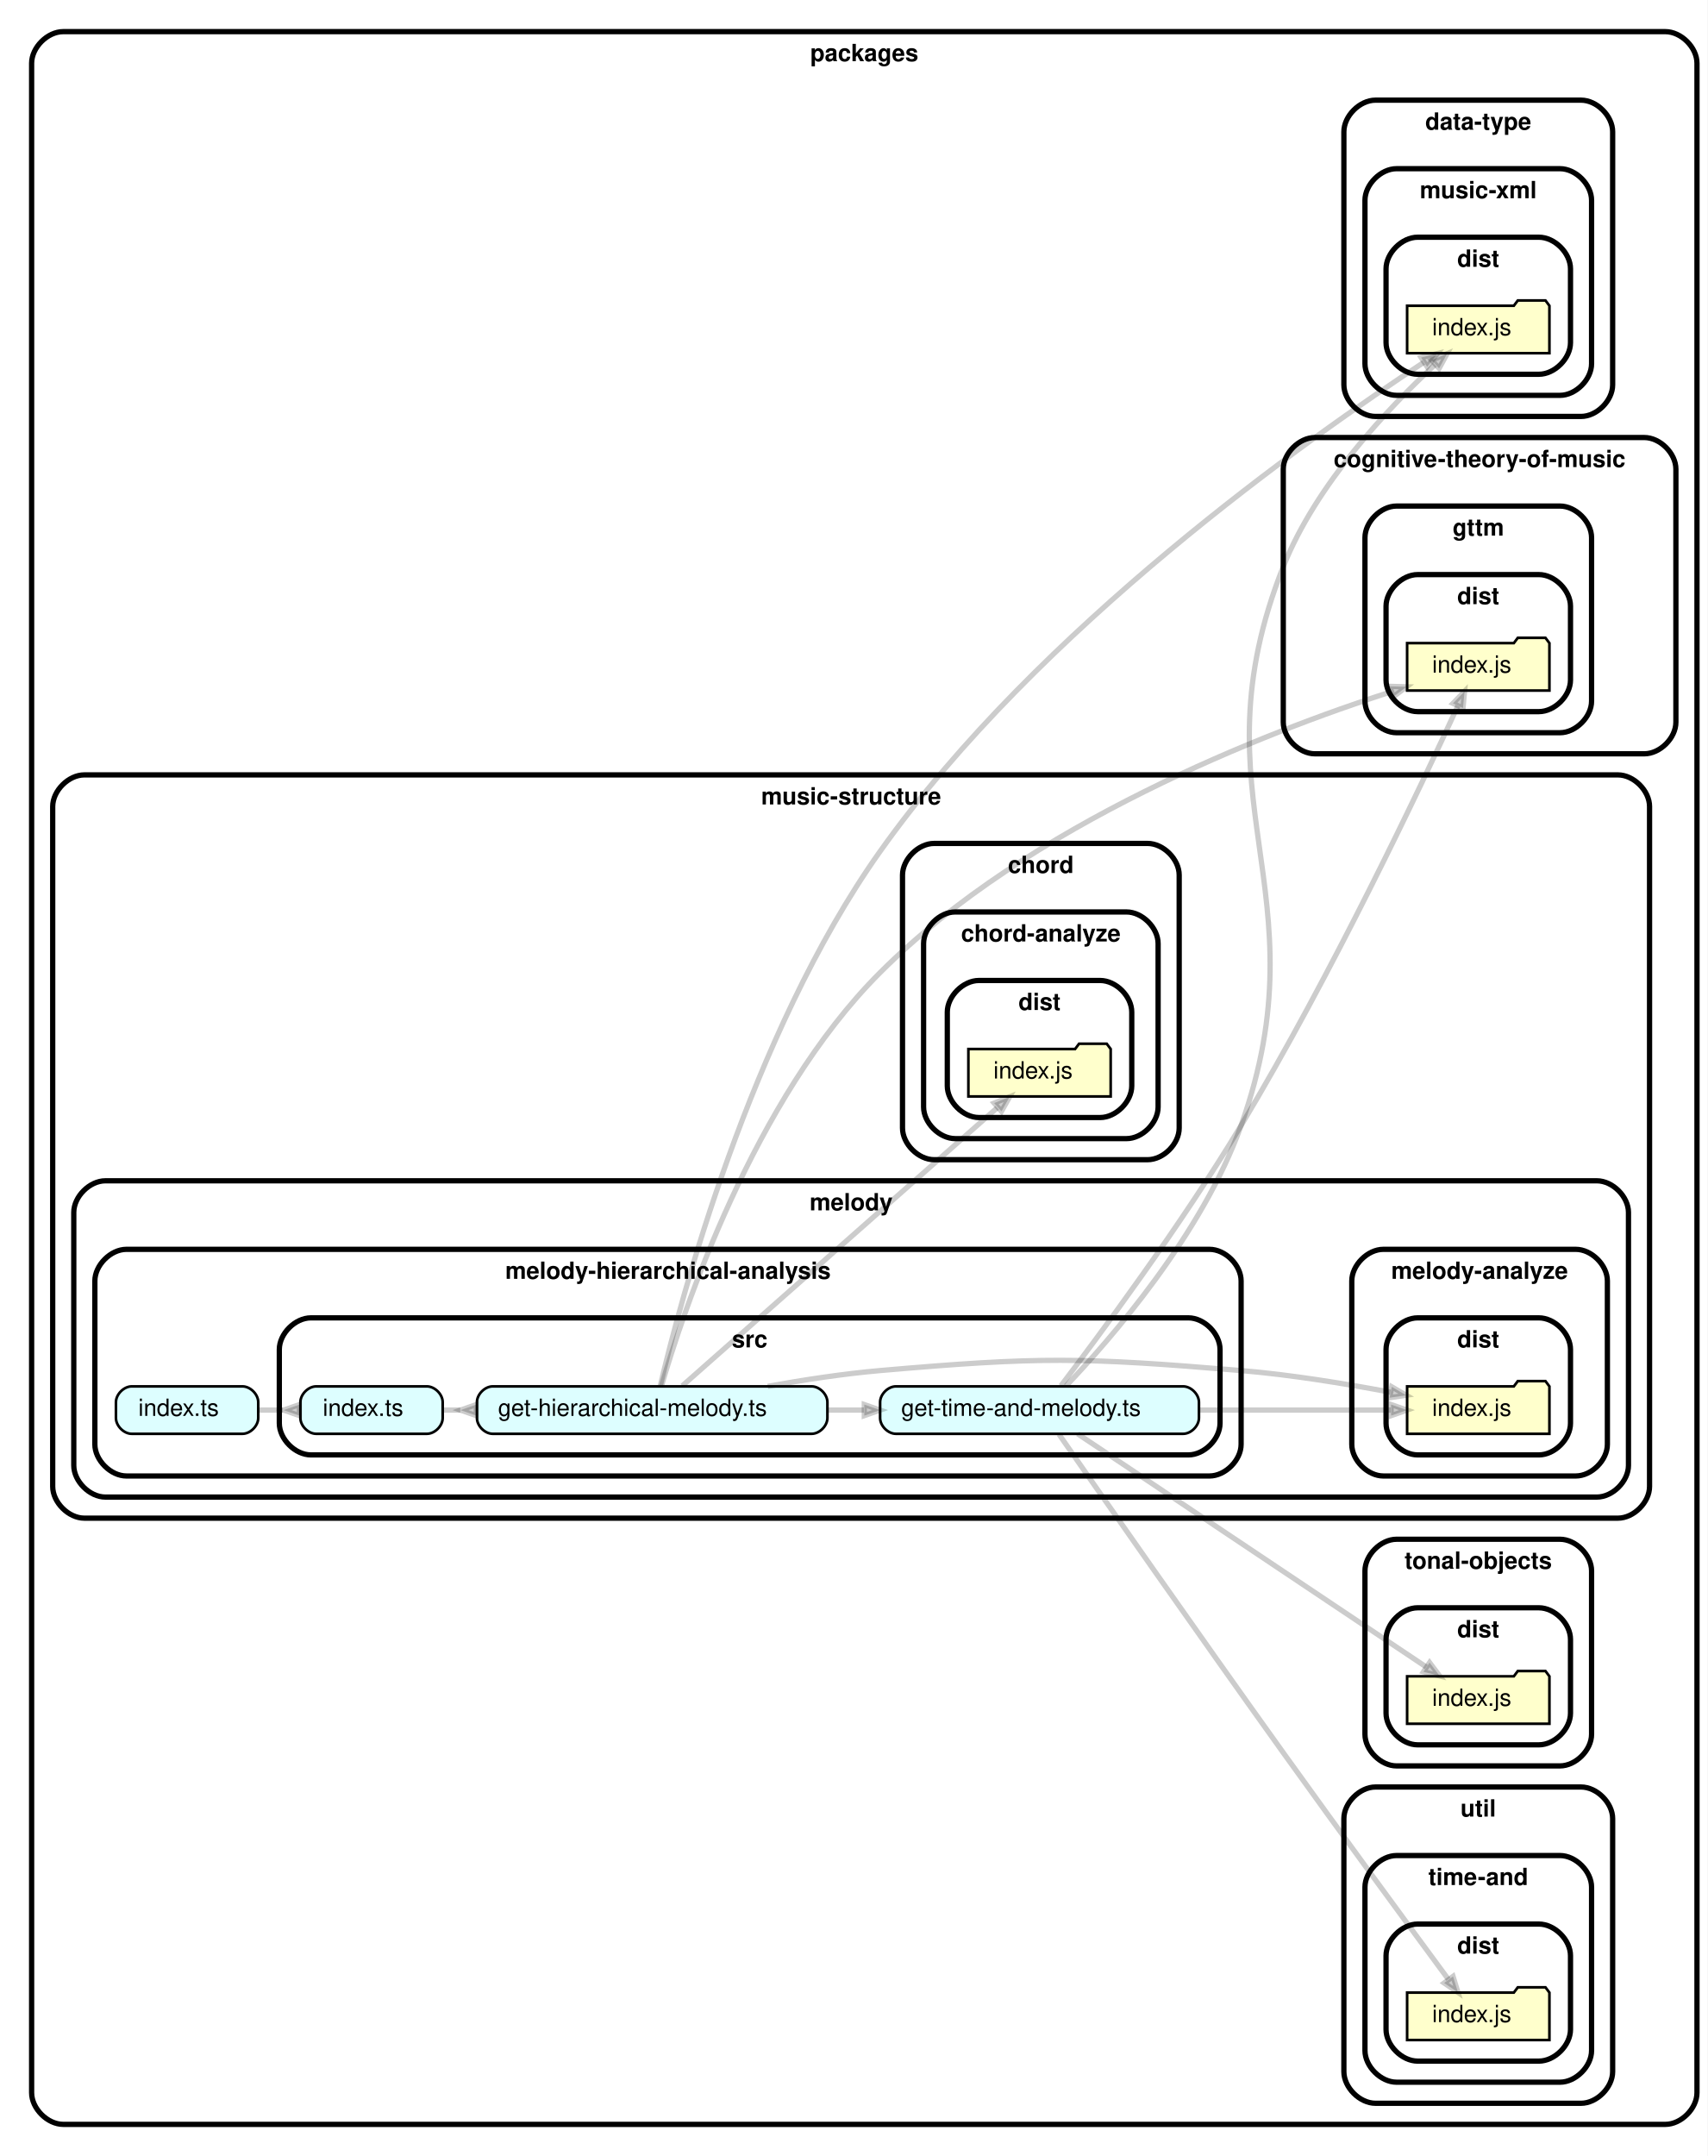
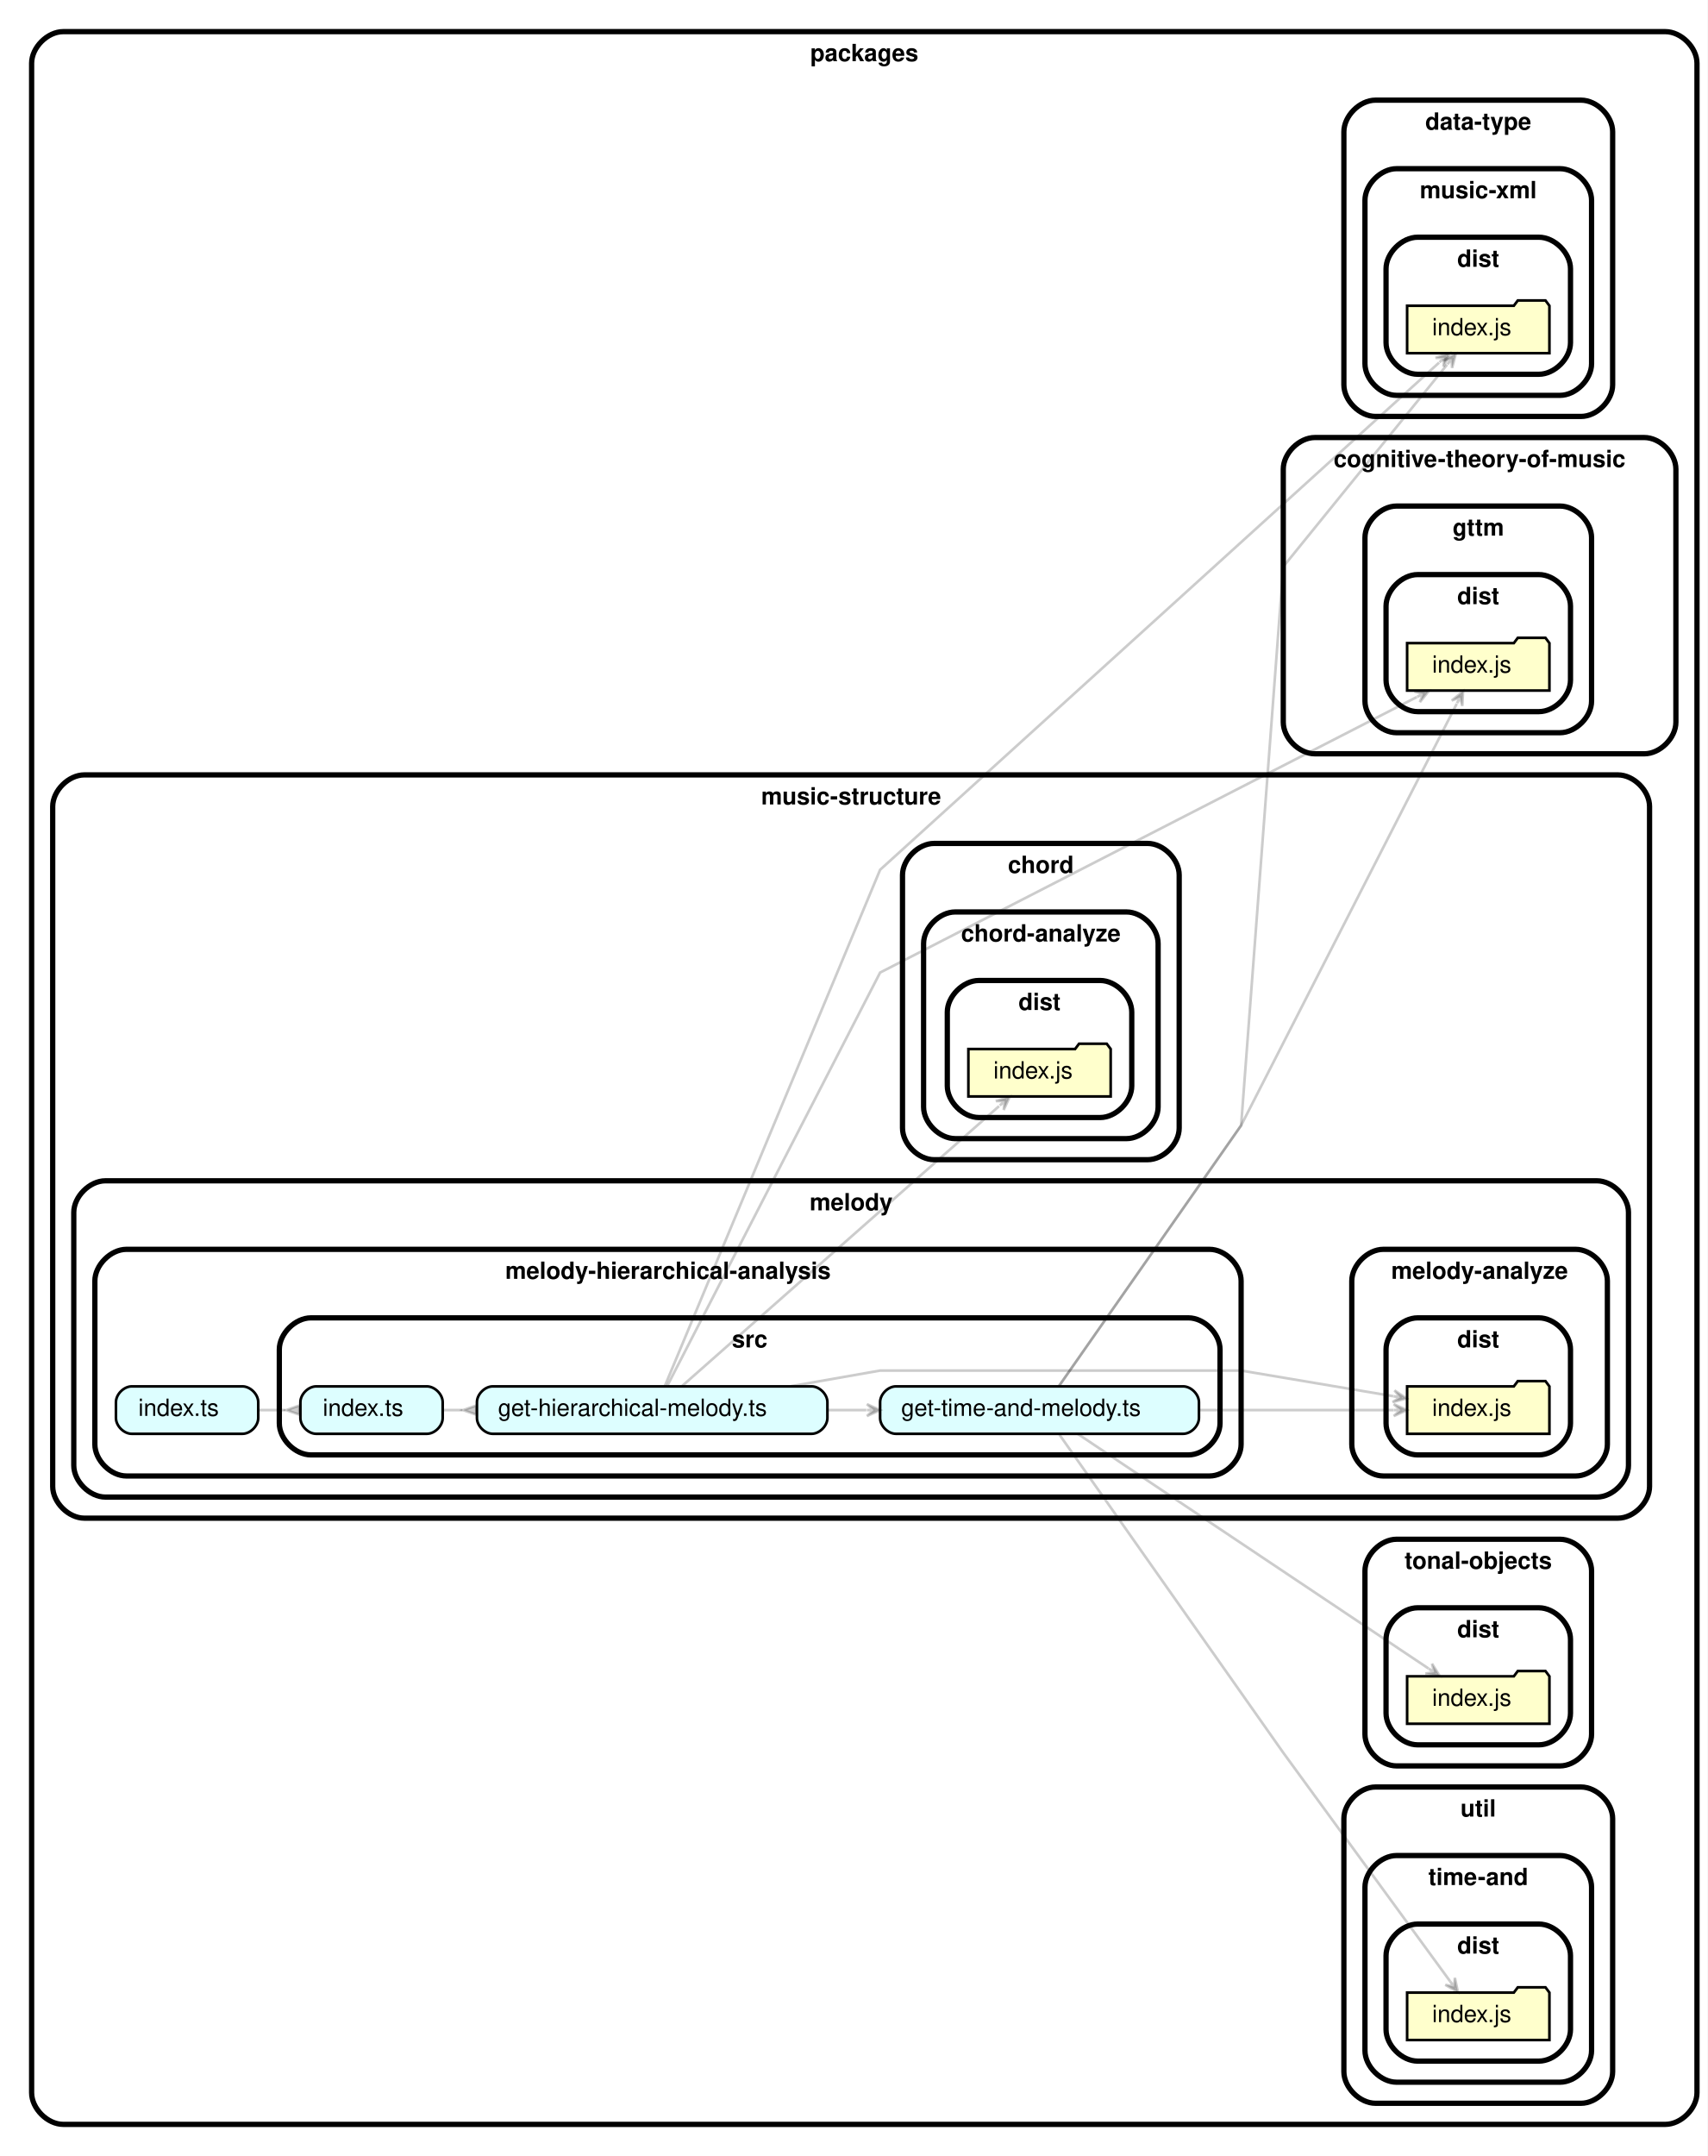
<svg xmlns="http://www.w3.org/2000/svg" xmlns:xlink="http://www.w3.org/1999/xlink" width="648pt" height="818pt" viewBox="0.00 0.00 648.00 818.00">
  <g id="graph0" class="graph" transform="scale(1 1) rotate(0) translate(4 814)">
    <polygon fill="white" stroke="transparent" points="-4,4 -4,-814 644,-814 644,4 -4,4" />
    <g id="clust1" class="cluster">
      <path fill="#ffffff" stroke="black" stroke-width="2" d="M20,-8C20,-8 628,-8 628,-8 634,-8 640,-14 640,-20 640,-20 640,-790 640,-790 640,-796 634,-802 628,-802 628,-802 20,-802 20,-802 14,-802 8,-796 8,-790 8,-790 8,-20 8,-20 8,-14 14,-8 20,-8" />
      <text text-anchor="middle" x="324" y="-790.8" font-family="Helvetica,sans-Serif" font-weight="bold" font-size="9.00">packages</text>
    </g>
    <g id="clust2" class="cluster">
      <path fill="#ffffff" stroke="black" stroke-width="2" d="M495,-528C495,-528 620,-528 620,-528 626,-528 632,-534 632,-540 632,-540 632,-636 632,-636 632,-642 626,-648 620,-648 620,-648 495,-648 495,-648 489,-648 483,-642 483,-636 483,-636 483,-540 483,-540 483,-534 489,-528 495,-528" />
      <text text-anchor="middle" x="557.5" y="-636.8" font-family="Helvetica,sans-Serif" font-weight="bold" font-size="9.00">cognitive-theory-of-music</text>
    </g>
    <g id="clust3" class="cluster">
      <path fill="#ffffff" stroke="black" stroke-width="2" d="M526,-536C526,-536 588,-536 588,-536 594,-536 600,-542 600,-548 600,-548 600,-610 600,-610 600,-616 594,-622 588,-622 588,-622 526,-622 526,-622 520,-622 514,-616 514,-610 514,-610 514,-548 514,-548 514,-542 520,-536 526,-536" />
      <text text-anchor="middle" x="557" y="-610.8" font-family="Helvetica,sans-Serif" font-weight="bold" font-size="9.00">gttm</text>
    </g>
    <g id="clust4" class="cluster">
      <path fill="#ffffff" stroke="black" stroke-width="2" d="M534,-544C534,-544 580,-544 580,-544 586,-544 592,-550 592,-556 592,-556 592,-584 592,-584 592,-590 586,-596 580,-596 580,-596 534,-596 534,-596 528,-596 522,-590 522,-584 522,-584 522,-556 522,-556 522,-550 528,-544 534,-544" />
      <text text-anchor="middle" x="557" y="-584.8" font-family="Helvetica,sans-Serif" font-weight="bold" font-size="9.00">dist</text>
    </g>
    <g id="clust5" class="cluster">
      <path fill="#ffffff" stroke="black" stroke-width="2" d="M518,-656C518,-656 596,-656 596,-656 602,-656 608,-662 608,-668 608,-668 608,-764 608,-764 608,-770 602,-776 596,-776 596,-776 518,-776 518,-776 512,-776 506,-770 506,-764 506,-764 506,-668 506,-668 506,-662 512,-656 518,-656" />
      <text text-anchor="middle" x="557" y="-764.8" font-family="Helvetica,sans-Serif" font-weight="bold" font-size="9.00">data-type</text>
    </g>
    <g id="clust6" class="cluster">
      <path fill="#ffffff" stroke="black" stroke-width="2" d="M526,-664C526,-664 588,-664 588,-664 594,-664 600,-670 600,-676 600,-676 600,-738 600,-738 600,-744 594,-750 588,-750 588,-750 526,-750 526,-750 520,-750 514,-744 514,-738 514,-738 514,-676 514,-676 514,-670 520,-664 526,-664" />
      <text text-anchor="middle" x="557" y="-738.8" font-family="Helvetica,sans-Serif" font-weight="bold" font-size="9.00">music-xml</text>
    </g>
    <g id="clust7" class="cluster">
      <path fill="#ffffff" stroke="black" stroke-width="2" d="M534,-672C534,-672 580,-672 580,-672 586,-672 592,-678 592,-684 592,-684 592,-712 592,-712 592,-718 586,-724 580,-724 580,-724 534,-724 534,-724 528,-724 522,-718 522,-712 522,-712 522,-684 522,-684 522,-678 528,-672 534,-672" />
      <text text-anchor="middle" x="557" y="-712.8" font-family="Helvetica,sans-Serif" font-weight="bold" font-size="9.00">dist</text>
    </g>
    <g id="clust8" class="cluster">
      <path fill="#ffffff" stroke="black" stroke-width="2" d="M28,-238C28,-238 610,-238 610,-238 616,-238 622,-244 622,-250 622,-250 622,-508 622,-508 622,-514 616,-520 610,-520 610,-520 28,-520 28,-520 22,-520 16,-514 16,-508 16,-508 16,-250 16,-250 16,-244 22,-238 28,-238" />
      <text text-anchor="middle" x="319" y="-508.8" font-family="Helvetica,sans-Serif" font-weight="bold" font-size="9.00">music-structure</text>
    </g>
    <g id="clust9" class="cluster">
      <path fill="#ffffff" stroke="black" stroke-width="2" d="M350.5,-374C350.5,-374 431.5,-374 431.5,-374 437.5,-374 443.5,-380 443.5,-386 443.5,-386 443.5,-482 443.5,-482 443.5,-488 437.5,-494 431.5,-494 431.5,-494 350.5,-494 350.5,-494 344.5,-494 338.5,-488 338.5,-482 338.5,-482 338.5,-386 338.5,-386 338.5,-380 344.5,-374 350.5,-374" />
      <text text-anchor="middle" x="391" y="-482.8" font-family="Helvetica,sans-Serif" font-weight="bold" font-size="9.00">chord</text>
    </g>
    <g id="clust10" class="cluster">
      <path fill="#ffffff" stroke="black" stroke-width="2" d="M358.5,-382C358.5,-382 423.5,-382 423.5,-382 429.5,-382 435.5,-388 435.5,-394 435.5,-394 435.5,-456 435.5,-456 435.5,-462 429.5,-468 423.5,-468 423.5,-468 358.5,-468 358.5,-468 352.5,-468 346.5,-462 346.5,-456 346.5,-456 346.5,-394 346.5,-394 346.5,-388 352.5,-382 358.5,-382" />
      <text text-anchor="middle" x="391" y="-456.8" font-family="Helvetica,sans-Serif" font-weight="bold" font-size="9.00">chord-analyze</text>
    </g>
    <g id="clust11" class="cluster">
      <path fill="#ffffff" stroke="black" stroke-width="2" d="M367.5,-390C367.5,-390 413.5,-390 413.5,-390 419.5,-390 425.5,-396 425.5,-402 425.5,-402 425.5,-430 425.5,-430 425.5,-436 419.5,-442 413.5,-442 413.5,-442 367.5,-442 367.5,-442 361.5,-442 355.5,-436 355.5,-430 355.5,-430 355.5,-402 355.5,-402 355.5,-396 361.5,-390 367.5,-390" />
      <text text-anchor="middle" x="390.5" y="-430.8" font-family="Helvetica,sans-Serif" font-weight="bold" font-size="9.00">dist</text>
    </g>
    <g id="clust12" class="cluster">
      <path fill="#ffffff" stroke="black" stroke-width="2" d="M36,-246C36,-246 602,-246 602,-246 608,-246 614,-252 614,-258 614,-258 614,-354 614,-354 614,-360 608,-366 602,-366 602,-366 36,-366 36,-366 30,-366 24,-360 24,-354 24,-354 24,-258 24,-258 24,-252 30,-246 36,-246" />
      <text text-anchor="middle" x="319" y="-354.8" font-family="Helvetica,sans-Serif" font-weight="bold" font-size="9.00">melody</text>
    </g>
    <g id="clust13" class="cluster">
      <path fill="#ffffff" stroke="black" stroke-width="2" d="M521,-254C521,-254 594,-254 594,-254 600,-254 606,-260 606,-266 606,-266 606,-328 606,-328 606,-334 600,-340 594,-340 594,-340 521,-340 521,-340 515,-340 509,-334 509,-328 509,-328 509,-266 509,-266 509,-260 515,-254 521,-254" />
      <text text-anchor="middle" x="557.5" y="-328.8" font-family="Helvetica,sans-Serif" font-weight="bold" font-size="9.00">melody-analyze</text>
    </g>
    <g id="clust14" class="cluster">
      <path fill="#ffffff" stroke="black" stroke-width="2" d="M534,-262C534,-262 580,-262 580,-262 586,-262 592,-268 592,-274 592,-274 592,-302 592,-302 592,-308 586,-314 580,-314 580,-314 534,-314 534,-314 528,-314 522,-308 522,-302 522,-302 522,-274 522,-274 522,-268 528,-262 534,-262" />
      <text text-anchor="middle" x="557" y="-302.8" font-family="Helvetica,sans-Serif" font-weight="bold" font-size="9.00">dist</text>
    </g>
    <g id="clust15" class="cluster">
      <path fill="#ffffff" stroke="black" stroke-width="2" d="M44,-254C44,-254 455,-254 455,-254 461,-254 467,-260 467,-266 467,-266 467,-328 467,-328 467,-334 461,-340 455,-340 455,-340 44,-340 44,-340 38,-340 32,-334 32,-328 32,-328 32,-266 32,-266 32,-260 38,-254 44,-254" />
      <text text-anchor="middle" x="249.5" y="-328.8" font-family="Helvetica,sans-Serif" font-weight="bold" font-size="9.00">melody-hierarchical-analysis</text>
    </g>
    <g id="clust16" class="cluster">
      <path fill="#ffffff" stroke="black" stroke-width="2" d="M114,-262C114,-262 447,-262 447,-262 453,-262 459,-268 459,-274 459,-274 459,-302 459,-302 459,-308 453,-314 447,-314 447,-314 114,-314 114,-314 108,-314 102,-308 102,-302 102,-302 102,-274 102,-274 102,-268 108,-262 114,-262" />
      <text text-anchor="middle" x="280.5" y="-302.8" font-family="Helvetica,sans-Serif" font-weight="bold" font-size="9.00">src</text>
    </g>
    <g id="clust17" class="cluster">
      <path fill="#ffffff" stroke="black" stroke-width="2" d="M526,-144C526,-144 588,-144 588,-144 594,-144 600,-150 600,-156 600,-156 600,-218 600,-218 600,-224 594,-230 588,-230 588,-230 526,-230 526,-230 520,-230 514,-224 514,-218 514,-218 514,-156 514,-156 514,-150 520,-144 526,-144" />
      <text text-anchor="middle" x="557" y="-218.8" font-family="Helvetica,sans-Serif" font-weight="bold" font-size="9.00">tonal-objects</text>
    </g>
    <g id="clust18" class="cluster">
      <path fill="#ffffff" stroke="black" stroke-width="2" d="M534,-152C534,-152 580,-152 580,-152 586,-152 592,-158 592,-164 592,-164 592,-192 592,-192 592,-198 586,-204 580,-204 580,-204 534,-204 534,-204 528,-204 522,-198 522,-192 522,-192 522,-164 522,-164 522,-158 528,-152 534,-152" />
      <text text-anchor="middle" x="557" y="-192.8" font-family="Helvetica,sans-Serif" font-weight="bold" font-size="9.00">dist</text>
    </g>
    <g id="clust19" class="cluster">
      <path fill="#ffffff" stroke="black" stroke-width="2" d="M518,-16C518,-16 596,-16 596,-16 602,-16 608,-22 608,-28 608,-28 608,-124 608,-124 608,-130 602,-136 596,-136 596,-136 518,-136 518,-136 512,-136 506,-130 506,-124 506,-124 506,-28 506,-28 506,-22 512,-16 518,-16" />
      <text text-anchor="middle" x="557" y="-124.8" font-family="Helvetica,sans-Serif" font-weight="bold" font-size="9.00">util</text>
    </g>
    <g id="clust20" class="cluster">
      <path fill="#ffffff" stroke="black" stroke-width="2" d="M526,-24C526,-24 588,-24 588,-24 594,-24 600,-30 600,-36 600,-36 600,-98 600,-98 600,-104 594,-110 588,-110 588,-110 526,-110 526,-110 520,-110 514,-104 514,-98 514,-98 514,-36 514,-36 514,-30 520,-24 526,-24" />
      <text text-anchor="middle" x="557" y="-98.8" font-family="Helvetica,sans-Serif" font-weight="bold" font-size="9.00">time-and</text>
    </g>
    <g id="clust21" class="cluster">
      <path fill="#ffffff" stroke="black" stroke-width="2" d="M534,-32C534,-32 580,-32 580,-32 586,-32 592,-38 592,-44 592,-44 592,-72 592,-72 592,-78 586,-84 580,-84 580,-84 534,-84 534,-84 528,-84 522,-78 522,-72 522,-72 522,-44 522,-44 522,-38 528,-32 534,-32" />
      <text text-anchor="middle" x="557" y="-72.8" font-family="Helvetica,sans-Serif" font-weight="bold" font-size="9.00">dist</text>
    </g>
    <g id="node1" class="node">
      <g id="a_node1">
        <a xlink:href="packages/cognitive-theory-of-music/gttm/dist/index.js" xlink:title="index.js">
          <polygon fill="#ffffcc" stroke="black" points="584,-570 582.5,-572 572,-572 570.5,-570 530,-570 530,-552 584,-552 584,-570" />
          <text text-anchor="start" x="539.5" y="-558.8" font-family="Helvetica,sans-Serif" font-size="9.00">index.js</text>
        </a>
      </g>
    </g>
    <g id="node2" class="node">
      <g id="a_node2">
        <a xlink:href="packages/data-type/music-xml/dist/index.js" xlink:title="index.js">
          <polygon fill="#ffffcc" stroke="black" points="584,-698 582.5,-700 572,-700 570.5,-698 530,-698 530,-680 584,-680 584,-698" />
          <text text-anchor="start" x="539.5" y="-686.8" font-family="Helvetica,sans-Serif" font-size="9.00">index.js</text>
        </a>
      </g>
    </g>
    <g id="node3" class="node">
      <g id="a_node3">
        <a xlink:href="packages/music-structure/chord/chord-analyze/dist/index.js" xlink:title="index.js">
          <polygon fill="#ffffcc" stroke="black" points="417.5,-416 416,-418 405.5,-418 404,-416 363.5,-416 363.5,-398 417.5,-398 417.5,-416" />
          <text text-anchor="start" x="373" y="-404.8" font-family="Helvetica,sans-Serif" font-size="9.00">index.js</text>
        </a>
      </g>
    </g>
    <g id="node4" class="node">
      <g id="a_node4">
        <a xlink:href="packages/music-structure/melody/melody-analyze/dist/index.js" xlink:title="index.js">
          <polygon fill="#ffffcc" stroke="black" points="584,-288 582.5,-290 572,-290 570.5,-288 530,-288 530,-270 584,-270 584,-288" />
          <text text-anchor="start" x="539.5" y="-276.8" font-family="Helvetica,sans-Serif" font-size="9.00">index.js</text>
        </a>
      </g>
    </g>
    <g id="node5" class="node">
      <g id="a_node5">
        <a xlink:href="packages/music-structure/melody/melody-hierarchical-analysis/index.ts" xlink:title="index.ts">
          <path fill="#ddfeff" stroke="black" d="M88,-288C88,-288 46,-288 46,-288 43,-288 40,-285 40,-282 40,-282 40,-276 40,-276 40,-273 43,-270 46,-270 46,-270 88,-270 88,-270 91,-270 94,-273 94,-276 94,-276 94,-282 94,-282 94,-285 91,-288 88,-288" />
          <text text-anchor="start" x="48.5" y="-276.8" font-family="Helvetica,sans-Serif" font-size="9.00">index.ts</text>
        </a>
      </g>
    </g>
    <g id="node6" class="node">
      <g id="a_node6">
        <a xlink:href="packages/music-structure/melody/melody-hierarchical-analysis/src/index.ts" xlink:title="index.ts">
          <path fill="#ddfeff" stroke="black" d="M158,-288C158,-288 116,-288 116,-288 113,-288 110,-285 110,-282 110,-282 110,-276 110,-276 110,-273 113,-270 116,-270 116,-270 158,-270 158,-270 161,-270 164,-273 164,-276 164,-276 164,-282 164,-282 164,-285 161,-288 158,-288" />
          <text text-anchor="start" x="118.5" y="-276.8" font-family="Helvetica,sans-Serif" font-size="9.00">index.ts</text>
        </a>
      </g>
    </g>
    <g id="edge1" class="edge">
-       <path fill="none" stroke="#000000" stroke-width="2" stroke-opacity="0.2" d="M94.1,-279C97.12,-279 100.23,-279 103.33,-279" />
-       <polygon fill="#000000" fill-opacity="0.2" stroke="#000000" stroke-width="2" stroke-opacity="0.2" points="109.64,-281.1 103.64,-279 109.64,-276.9 109.64,-281.1" />
+       <path fill="none" stroke="#000000" stroke-opacity="0.2" d="M94.1,-279C97.44,-279 100.89,-279 104.31,-279" />
+       <polygon fill="#000000" fill-opacity="0.2" stroke="#000000" stroke-opacity="0.2" points="109.64,-280.75 104.64,-279 109.64,-277.25 109.64,-280.75" />
    </g>
    <g id="node7" class="node">
      <g id="a_node7">
        <a xlink:href="packages/music-structure/melody/melody-hierarchical-analysis/src/get-hierarchical-melody.ts" xlink:title="get-hierarchical-melody.ts">
          <path fill="#ddfeff" stroke="black" d="M304,-288C304,-288 183,-288 183,-288 180,-288 177,-285 177,-282 177,-282 177,-276 177,-276 177,-273 180,-270 183,-270 183,-270 304,-270 304,-270 307,-270 310,-273 310,-276 310,-276 310,-282 310,-282 310,-285 307,-288 304,-288" />
          <text text-anchor="start" x="185" y="-276.8" font-family="Helvetica,sans-Serif" font-size="9.00">get-hierarchical-melody.ts</text>
        </a>
      </g>
    </g>
    <g id="edge12" class="edge">
-       <path fill="none" stroke="#000000" stroke-width="2" stroke-opacity="0.2" d="M164.1,-279C166.22,-279 168.42,-279 170.67,-279" />
-       <polygon fill="#000000" fill-opacity="0.2" stroke="#000000" stroke-width="2" stroke-opacity="0.2" points="176.76,-281.1 170.76,-279 176.76,-276.9 176.76,-281.1" />
+       <path fill="none" stroke="#000000" stroke-opacity="0.2" d="M164.1,-279C166.47,-279 168.93,-279 171.47,-279" />
+       <polygon fill="#000000" fill-opacity="0.2" stroke="#000000" stroke-opacity="0.2" points="176.76,-280.75 171.76,-279 176.76,-277.25 176.76,-280.75" />
    </g>
    <g id="edge4" class="edge">
-       <path fill="none" stroke="#000000" stroke-width="2" stroke-opacity="0.2" d="M247.01,-288.1C254.9,-315.24 281.6,-396.67 330,-445 386.56,-501.48 476.32,-536.13 523.91,-551.55" />
-       <polygon fill="#000000" fill-opacity="0.2" stroke="#000000" stroke-width="2" stroke-opacity="0.2" points="523.43,-553.6 529.78,-553.43 524.7,-549.6 523.43,-553.6" />
+       <path fill="none" stroke="#000000" stroke-opacity="0.2" d="M249.34,-288.4C267.43,-323.52 330,-445 330,-445 330,-445 476.63,-520.26 533.67,-549.54" />
+       <polygon fill="#000000" fill-opacity="0.2" stroke="#000000" stroke-opacity="0.2" points="538.27,-551.9 532.79,-551.62 536.04,-550.76 533.82,-549.61 533.82,-549.61 533.82,-549.61 536.04,-550.76 534.85,-547.61 538.27,-551.9 538.27,-551.9" />
    </g>
    <g id="edge6" class="edge">
-       <path fill="none" stroke="#000000" stroke-width="2" stroke-opacity="0.2" d="M246.58,-288.22C253.87,-319.18 280.61,-421.42 330,-491 390.09,-575.64 493.31,-648.33 536.31,-676.51" />
-       <polygon fill="#000000" fill-opacity="0.2" stroke="#000000" stroke-width="2" stroke-opacity="0.2" points="535.31,-678.36 541.49,-679.88 537.6,-674.84 535.31,-678.36" />
+       <path fill="none" stroke="#000000" stroke-opacity="0.2" d="M248.28,-288.07C264.83,-327.75 330,-484 330,-484 330,-484 492.97,-631.82 542.13,-676.42" />
+       <polygon fill="#000000" fill-opacity="0.2" stroke="#000000" stroke-opacity="0.2" points="546,-679.93 540.78,-678.23 544.15,-678.25 542.29,-676.57 542.29,-676.57 542.29,-676.57 544.15,-678.25 543.81,-674.9 546,-679.93 546,-679.93" />
    </g>
    <g id="edge3" class="edge">
-       <path fill="none" stroke="#000000" stroke-width="2" stroke-opacity="0.2" d="M254.93,-288.21C280.22,-310.53 344.9,-367.63 374.41,-393.68" />
-       <polygon fill="#000000" fill-opacity="0.2" stroke="#000000" stroke-width="2" stroke-opacity="0.2" points="373.28,-395.48 379.17,-397.88 376.06,-392.33 373.28,-395.48" />
+       <path fill="none" stroke="#000000" stroke-opacity="0.2" d="M254.93,-288.21C280.43,-310.72 345.97,-368.58 375.14,-394.32" />
+       <polygon fill="#000000" fill-opacity="0.2" stroke="#000000" stroke-opacity="0.2" points="379.17,-397.88 373.93,-396.26 377.29,-396.22 375.42,-394.57 375.42,-394.57 375.42,-394.57 377.29,-396.22 376.91,-392.88 379.17,-397.88 379.17,-397.88" />
    </g>
    <g id="edge5" class="edge">
-       <path fill="none" stroke="#000000" stroke-width="2" stroke-opacity="0.2" d="M287.37,-288.02C300.94,-290.47 316.04,-292.78 330,-294 390.66,-299.28 406.32,-299.08 467,-294 485.91,-292.42 506.85,-288.97 523.67,-285.79" />
-       <polygon fill="#000000" fill-opacity="0.2" stroke="#000000" stroke-width="2" stroke-opacity="0.2" points="524.17,-287.83 529.66,-284.63 523.38,-283.7 524.17,-287.83" />
+       <path fill="none" stroke="#000000" stroke-opacity="0.2" d="M296.21,-288.07C314.21,-291.23 330,-294 330,-294 330,-294 467,-294 467,-294 467,-294 499.1,-288.59 524.75,-284.27" />
+       <polygon fill="#000000" fill-opacity="0.2" stroke="#000000" stroke-opacity="0.2" points="529.78,-283.42 525.22,-286.47 527.31,-283.83 524.85,-284.25 524.85,-284.25 524.85,-284.25 527.31,-283.83 524.47,-282.03 529.78,-283.42 529.78,-283.42" />
    </g>
    <g id="node8" class="node">
      <g id="a_node8">
        <a xlink:href="packages/music-structure/melody/melody-hierarchical-analysis/src/get-time-and-melody.ts" xlink:title="get-time-and-melody.ts">
          <path fill="#ddfeff" stroke="black" d="M445,-288C445,-288 336,-288 336,-288 333,-288 330,-285 330,-282 330,-282 330,-276 330,-276 330,-273 333,-270 336,-270 336,-270 445,-270 445,-270 448,-270 451,-273 451,-276 451,-276 451,-282 451,-282 451,-285 448,-288 445,-288" />
          <text text-anchor="start" x="338" y="-276.8" font-family="Helvetica,sans-Serif" font-size="9.00">get-time-and-melody.ts</text>
        </a>
      </g>
    </g>
    <g id="edge2" class="edge">
-       <path fill="none" stroke="#000000" stroke-width="2" stroke-opacity="0.2" d="M310.21,-279C314.75,-279 319.31,-279 323.85,-279" />
-       <polygon fill="#000000" fill-opacity="0.2" stroke="#000000" stroke-width="2" stroke-opacity="0.2" points="324,-281.1 330,-279 324,-276.9 324,-281.1" />
+       <path fill="none" stroke="#000000" stroke-opacity="0.2" d="M310.21,-279C315.05,-279 319.94,-279 324.77,-279" />
+       <polygon fill="#000000" fill-opacity="0.2" stroke="#000000" stroke-opacity="0.2" points="330,-279 325,-281.25 327.5,-279 325,-279 325,-279 325,-279 327.5,-279 325,-276.75 330,-279 330,-279" />
    </g>
    <g id="edge7" class="edge">
-       <path fill="none" stroke="#000000" stroke-width="2" stroke-opacity="0.2" d="M398.62,-288.24C412.56,-306.56 444.13,-348.97 467,-387 501.26,-443.97 535.21,-515.66 549.26,-546.17" />
-       <polygon fill="#000000" fill-opacity="0.2" stroke="#000000" stroke-width="2" stroke-opacity="0.2" points="547.39,-547.13 551.8,-551.7 551.21,-545.37 547.39,-547.13" />
+       <path fill="none" stroke="#000000" stroke-opacity="0.2" d="M397.94,-288.21C416.2,-314.33 467,-387 467,-387 467,-387 527.69,-505.66 548.84,-547" />
+       <polygon fill="#000000" fill-opacity="0.2" stroke="#000000" stroke-opacity="0.2" points="551.21,-551.65 546.93,-548.22 550.08,-549.42 548.94,-547.19 548.94,-547.19 548.94,-547.19 550.08,-549.42 550.94,-546.17 551.21,-551.65 551.21,-551.65" />
    </g>
    <g id="edge9" class="edge">
-       <path fill="none" stroke="#000000" stroke-width="2" stroke-opacity="0.2" d="M400.53,-288.12C417.15,-305.56 452.24,-345.63 467,-387 498.75,-476 448.09,-511.19 483,-599 495.5,-630.44 523.08,-659.42 540.54,-675.6" />
-       <polygon fill="#000000" fill-opacity="0.2" stroke="#000000" stroke-width="2" stroke-opacity="0.2" points="539.32,-677.33 545.17,-679.81 542.15,-674.22 539.32,-677.33" />
+       <path fill="none" stroke="#000000" stroke-opacity="0.2" d="M397.94,-288.21C416.2,-314.33 467,-387 467,-387 467,-387 483,-599 483,-599 483,-599 524.83,-650.57 545.16,-675.64" />
+       <polygon fill="#000000" fill-opacity="0.2" stroke="#000000" stroke-opacity="0.2" points="548.46,-679.71 543.57,-677.24 546.89,-677.77 545.31,-675.82 545.31,-675.82 545.31,-675.82 546.89,-677.77 547.06,-674.41 548.46,-679.71 548.46,-679.71" />
    </g>
    <g id="edge8" class="edge">
-       <path fill="none" stroke="#000000" stroke-width="2" stroke-opacity="0.2" d="M451.35,-279C475.83,-279 503.17,-279 523.77,-279" />
-       <polygon fill="#000000" fill-opacity="0.2" stroke="#000000" stroke-width="2" stroke-opacity="0.2" points="523.93,-281.1 529.93,-279 523.93,-276.9 523.93,-281.1" />
+       <path fill="none" stroke="#000000" stroke-opacity="0.2" d="M451.35,-279C476.25,-279 504.11,-279 524.82,-279" />
+       <polygon fill="#000000" fill-opacity="0.2" stroke="#000000" stroke-opacity="0.2" points="529.93,-279 524.93,-281.25 527.43,-279 524.93,-279 524.93,-279 524.93,-279 527.43,-279 524.93,-276.75 529.93,-279 529.93,-279" />
    </g>
    <g id="node9" class="node">
      <g id="a_node9">
        <a xlink:href="packages/util/time-and/dist/index.js" xlink:title="index.js">
          <polygon fill="#ffffcc" stroke="black" points="584,-58 582.5,-60 572,-60 570.5,-58 530,-58 530,-40 584,-40 584,-58" />
          <text text-anchor="start" x="539.5" y="-46.8" font-family="Helvetica,sans-Serif" font-size="9.00">index.js</text>
        </a>
      </g>
    </g>
    <g id="edge10" class="edge">
-       <path fill="none" stroke="#000000" stroke-width="2" stroke-opacity="0.2" d="M397.88,-269.82C412.71,-248.51 450.68,-194.09 483,-149 505.09,-118.18 531.4,-82.35 545.63,-63.05" />
-       <polygon fill="#000000" fill-opacity="0.2" stroke="#000000" stroke-width="2" stroke-opacity="0.2" points="547.43,-64.14 549.3,-58.06 544.05,-61.64 547.43,-64.14" />
+       <path fill="none" stroke="#000000" stroke-opacity="0.2" d="M398.08,-269.65C419.06,-239.84 483,-149 483,-149 483,-149 526.42,-89.52 546.29,-62.31" />
+       <polygon fill="#000000" fill-opacity="0.2" stroke="#000000" stroke-opacity="0.2" points="549.26,-58.23 548.13,-63.59 547.79,-60.25 546.32,-62.27 546.32,-62.27 546.32,-62.27 547.79,-60.25 544.5,-60.94 549.26,-58.23 549.26,-58.23" />
    </g>
    <g id="node10" class="node">
      <g id="a_node10">
        <a xlink:href="packages/tonal-objects/dist/index.js" xlink:title="index.js">
          <polygon fill="#ffffcc" stroke="black" points="584,-178 582.5,-180 572,-180 570.5,-178 530,-178 530,-160 584,-160 584,-178" />
          <text text-anchor="start" x="539.5" y="-166.8" font-family="Helvetica,sans-Serif" font-size="9.00">index.js</text>
        </a>
      </g>
    </g>
    <g id="edge11" class="edge">
-       <path fill="none" stroke="#000000" stroke-width="2" stroke-opacity="0.2" d="M404.96,-270C434.24,-250.42 503.77,-203.92 537.29,-181.51" />
-       <polygon fill="#000000" fill-opacity="0.2" stroke="#000000" stroke-width="2" stroke-opacity="0.2" points="538.53,-183.21 542.35,-178.13 536.2,-179.72 538.53,-183.21" />
+       <path fill="none" stroke="#000000" stroke-opacity="0.2" d="M404.96,-270C434.48,-250.26 504.92,-203.16 538.11,-180.96" />
+       <polygon fill="#000000" fill-opacity="0.2" stroke="#000000" stroke-opacity="0.2" points="542.35,-178.13 539.45,-182.78 540.27,-179.52 538.2,-180.91 538.2,-180.91 538.2,-180.91 540.27,-179.52 536.95,-179.04 542.35,-178.13 542.35,-178.13" />
    </g>
  </g>
</svg>
